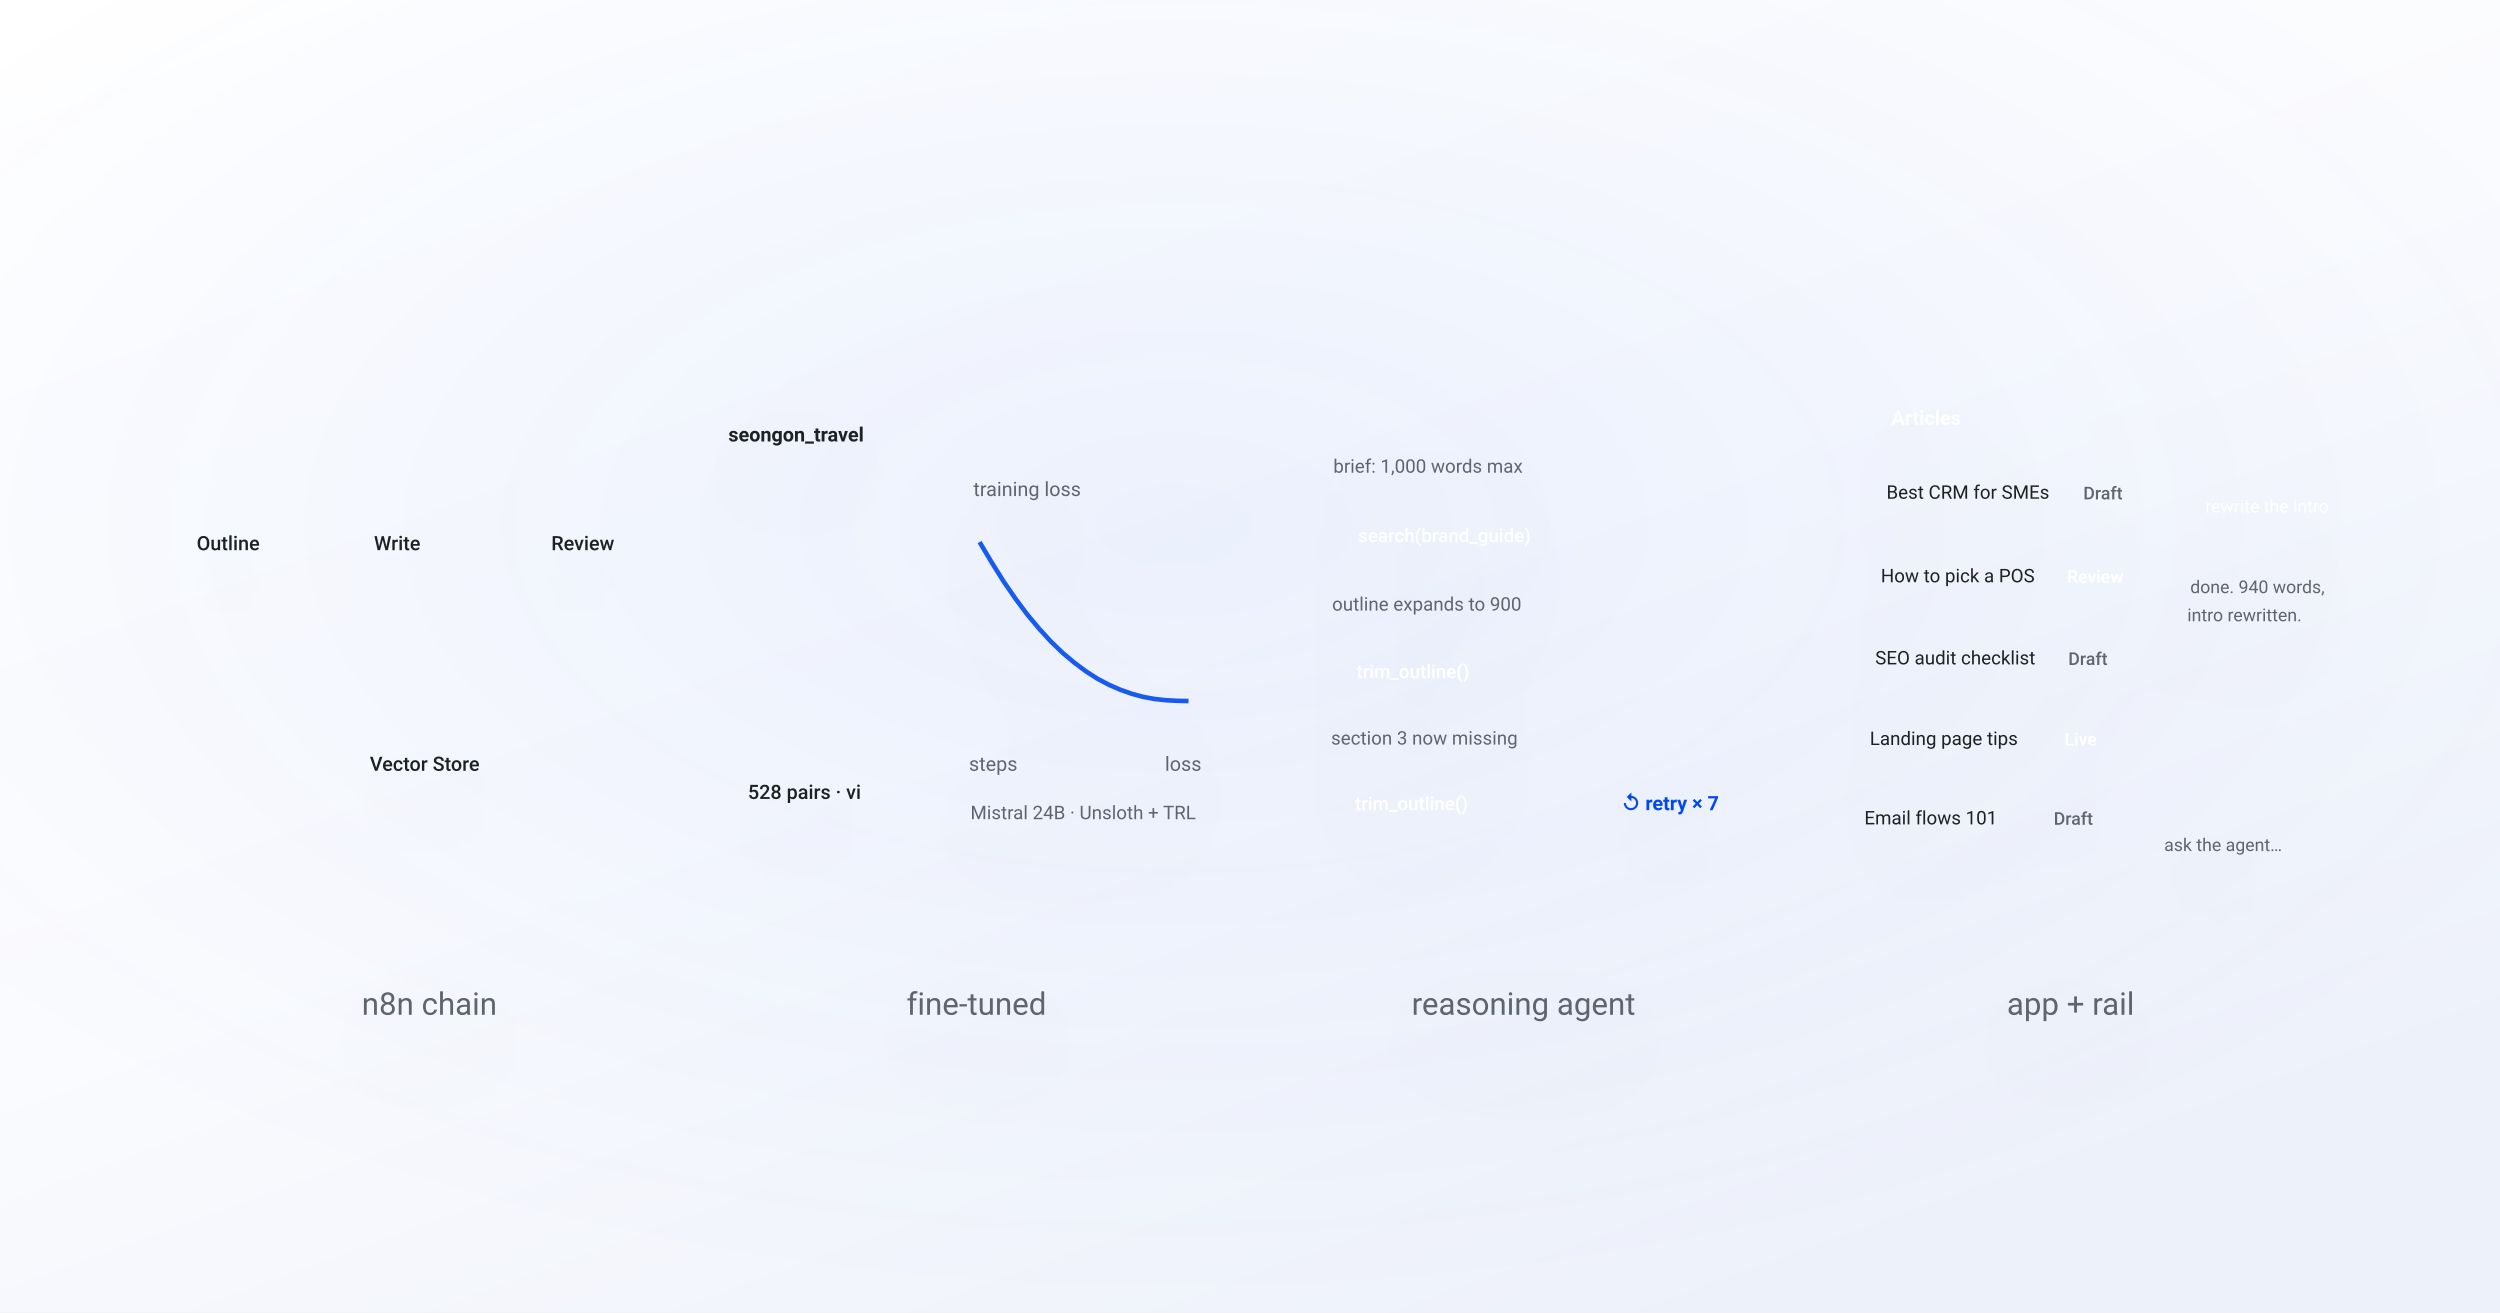
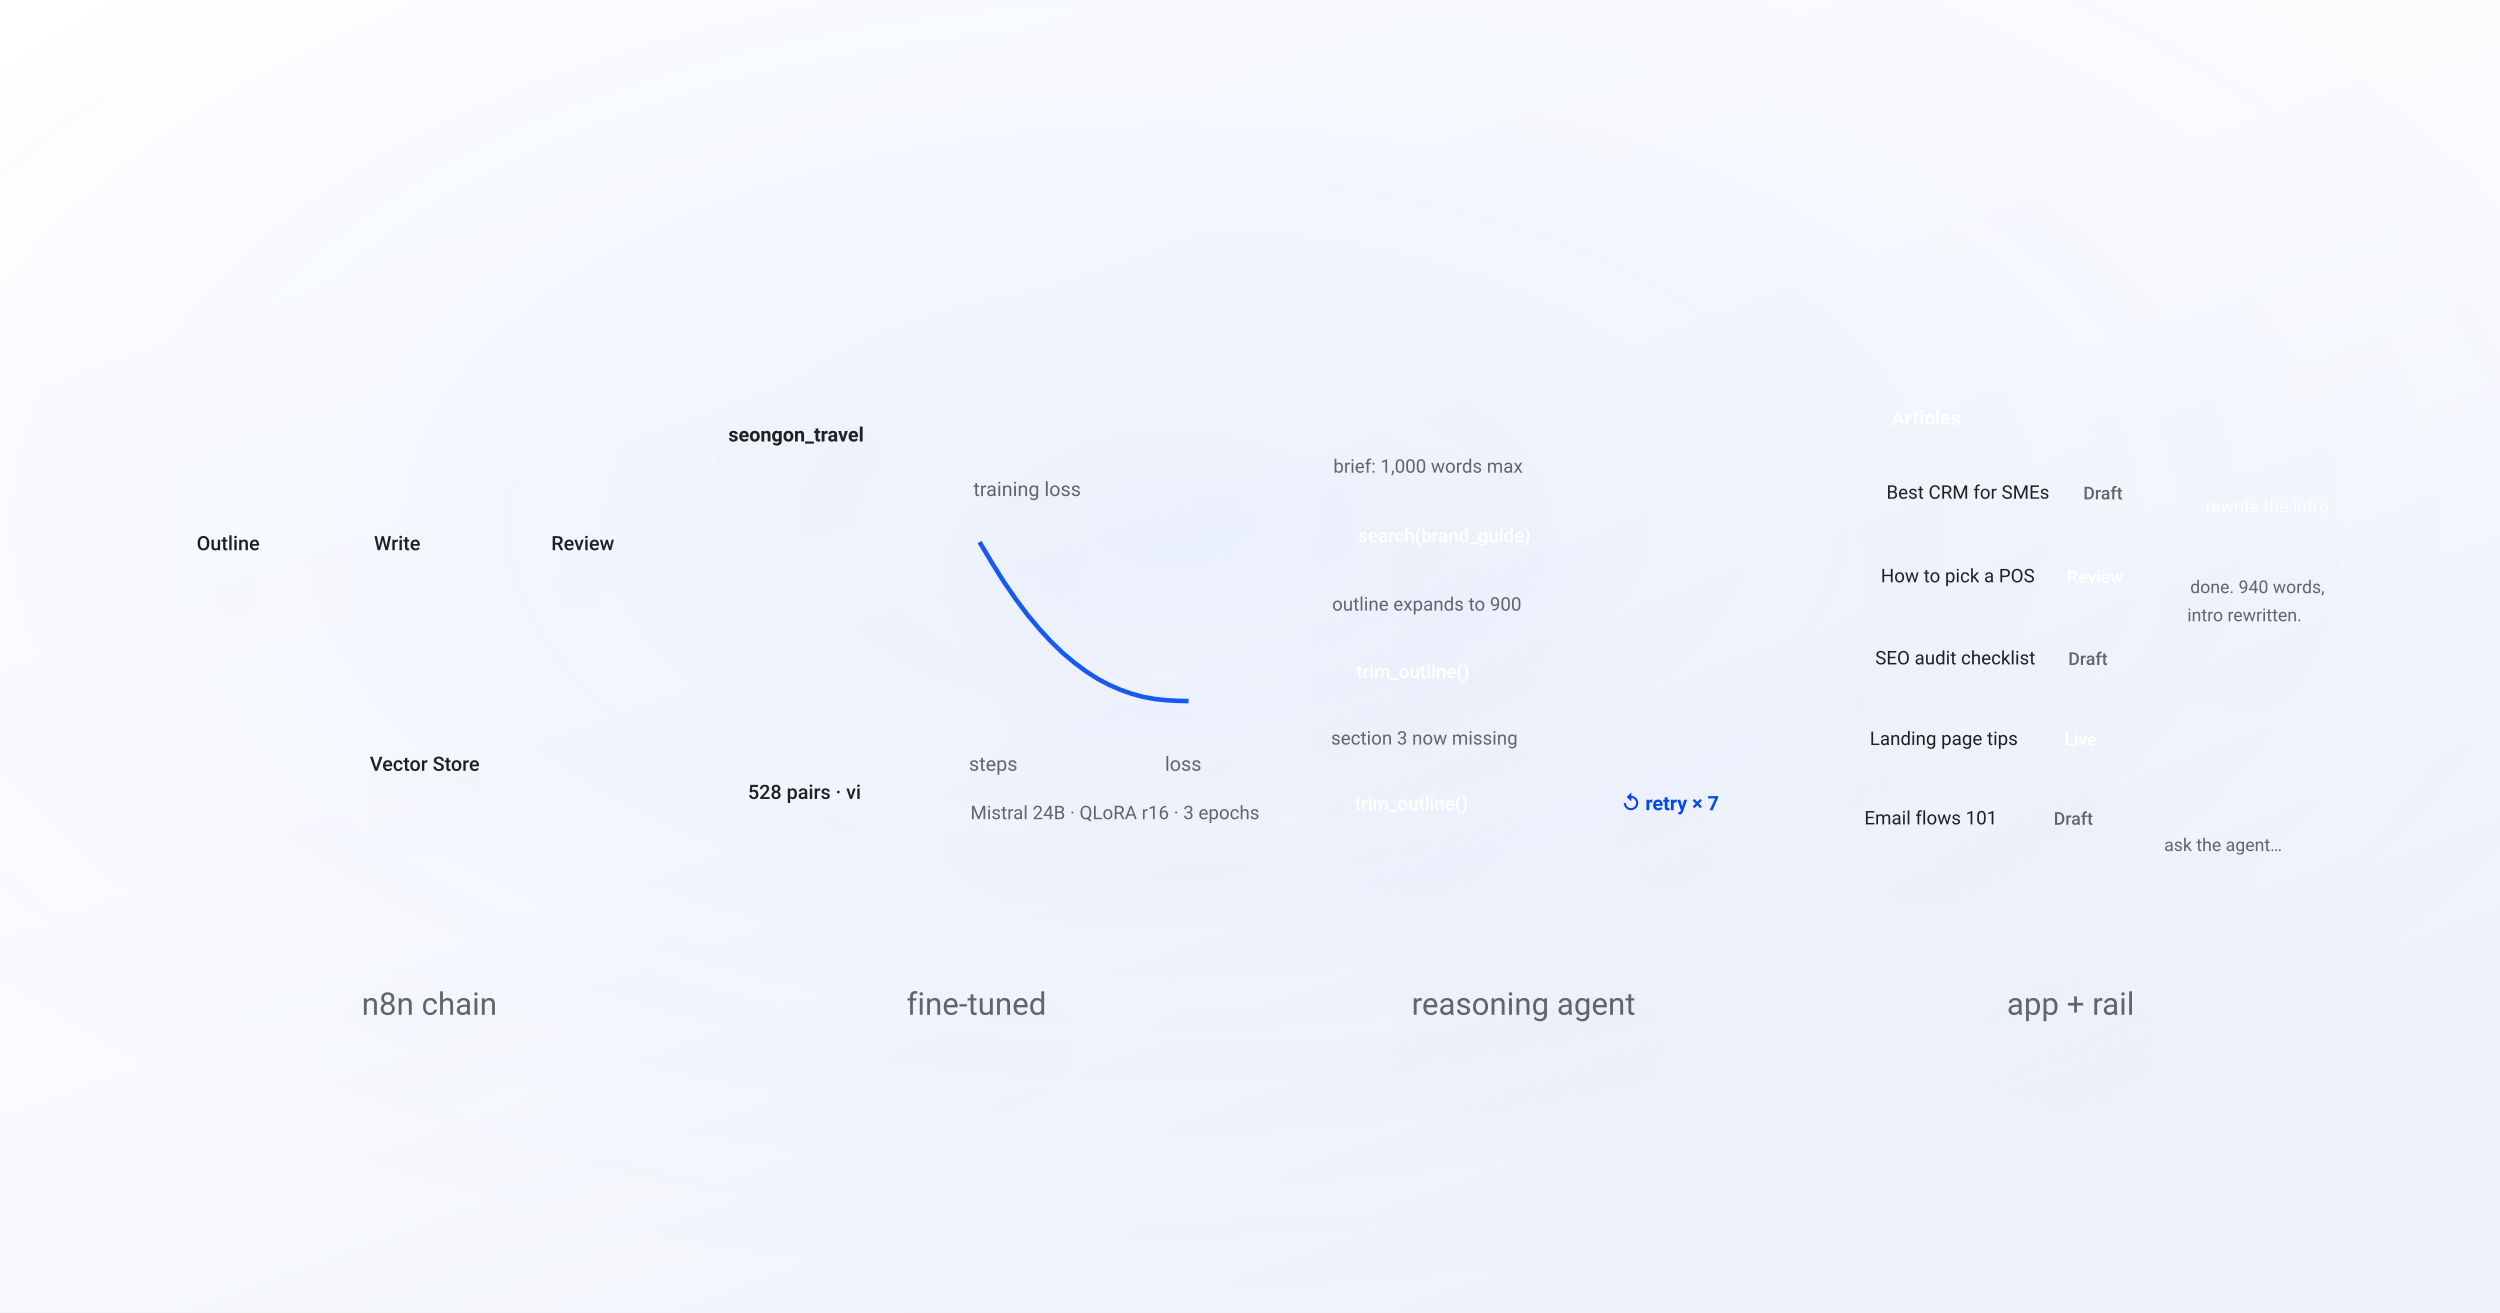
<svg xmlns="http://www.w3.org/2000/svg" viewBox="0 0 1200 630" font-family="-apple-system, BlinkMacSystemFont, 'Segoe UI', 'DM Sans', Roboto, sans-serif">
  <defs>
    <linearGradient id="bg" x1="0" y1="0" x2="0.7" y2="1">
      <stop offset="0" stop-color="#ffffff" />
      <stop offset="0.55" stop-color="#fafbfe" />
      <stop offset="1" stop-color="#edf1fa" />
    </linearGradient>
    <radialGradient id="glow" cx="0.47" cy="0.4" r="0.6">
      <stop offset="0" stop-color="#004aef" stop-opacity="0.06" />
      <stop offset="1" stop-color="#004aef" stop-opacity="0" />
    </radialGradient>
    <filter id="lift" x="-25%" y="-25%" width="150%" height="160%">
      <feDropShadow dx="0" dy="18" stdDeviation="24" flood-color="#0b1a3a" flood-opacity="0.11" />
    </filter>
  </defs>
  <style>
    /* 14s loop. Each class is a different kind of arrival, because the figures
       are about different kinds of event: text is typed, a result appears, a
       panel expands and pushes what is under it away, a curve is drawn. A fade
       only says "this exists".

       `transform-box: fill-box` is what makes transform-origin mean the shape's
       own box rather than the whole canvas. Without it a scaleX on a text line
       grows from the middle of the page.

       Every class rests on the finished figure, and reduced motion paints that
       frame directly. The og:image renderer forces reduced motion, so the still
       it captures is always the completed drawing. Check this after any change
       to the keyframes: a scaleY(0) that fails to reset removes the shape from
       every social card, and nobody notices until someone shares the post. */
    .c, .type, .pop, .rise, .expandy { transform-box: fill-box; }

    .c { opacity: 0; animation: fade 14s ease-in-out infinite; }
    @keyframes fade { 0% { opacity: 0 } 20%, 88% { opacity: var(--o, 1) } 100% { opacity: 0 } }

    .type { opacity: 0; transform-origin: left center;
             animation: type 14s cubic-bezier(0.25, 0.9, 0.3, 1) infinite; }
    @keyframes type { 0% { opacity: 0; transform: scaleX(0) }
                      6% { opacity: var(--o, 1); transform: scaleX(0) }
                      22%, 88% { opacity: var(--o, 1); transform: scaleX(1) }
                      100% { opacity: 0; transform: scaleX(1) } }

    .pop { opacity: 0; transform-origin: center;
            animation: pop 14s cubic-bezier(0.34, 1.56, 0.64, 1) infinite; }
    @keyframes pop { 0% { opacity: 0; transform: scale(0.6) }
                     18%, 88% { opacity: var(--o, 1); transform: scale(1) }
                     100% { opacity: 0; transform: scale(0.6) } }

    .rise { opacity: 0; animation: rise 14s cubic-bezier(0.2, 0.9, 0.3, 1) infinite; }
    @keyframes rise { 0% { opacity: 0; transform: translateY(22px) }
                      20%, 88% { opacity: var(--o, 1); transform: translateY(0) }
                      100% { opacity: 0; transform: translateY(22px) } }

    .expandy { opacity: 0; transform-origin: top center;
                animation: expandy 14s cubic-bezier(0.2, 0.9, 0.25, 1) infinite; }
    @keyframes expandy { 0% { opacity: 0; transform: scaleY(0) }
                         6% { opacity: var(--o, 1); transform: scaleY(0) }
                         24%, 88% { opacity: var(--o, 1); transform: scaleY(1) }
                         100% { opacity: 0; transform: scaleY(0) } }

    .draw { stroke-dasharray: var(--len, 2000); stroke-dashoffset: var(--len, 2000);
             animation: draw 14s ease-in-out infinite; }
    @keyframes draw { 0% { stroke-dashoffset: var(--len, 2000) }
                      26%, 88% { stroke-dashoffset: 0 }
                      100% { stroke-dashoffset: var(--len, 2000) } }

    .mark { opacity: 0; animation: mark 14s ease infinite; }
    @keyframes mark { 0%, 40% { opacity: 0 } 52%, 86% { opacity: 1 } 96%, 100% { opacity: 0 } }

    @media (prefers-reduced-motion: reduce) {
      .c, .type, .pop, .rise, .expandy { opacity: var(--o, 1); transform: none; animation: none }
      .draw { stroke-dashoffset: 0; animation: none }
      .mark { opacity: 1; animation: none }
    }
  </style>
  <rect width="1200" height="630" fill="url(#bg)" />
  <rect width="1200" height="630" fill="url(#glow)" />
  <defs>
    <linearGradient id="plate" x1="0.1" y1="0" x2="0.6" y2="1">
      <stop offset="0" stop-color="#ffffff" stop-opacity="0.94" />
      <stop offset="1" stop-color="#ffffff" stop-opacity="0.40" />
    </linearGradient>
    <linearGradient id="head" x1="0" y1="0" x2="1" y2="0">
      <stop offset="0" stop-color="#004aef" />
      <stop offset="1" stop-color="#2f6bf6" />
    </linearGradient>
    <linearGradient id="chip" x1="0" y1="0" x2="0" y2="1">
      <stop offset="0" stop-color="#3a72f4" />
      <stop offset="1" stop-color="#004aef" />
    </linearGradient>
    <linearGradient id="loss" x1="0" y1="0" x2="0" y2="1">
      <stop offset="0" stop-color="#004aef" stop-opacity="0.18" />
      <stop offset="1" stop-color="#004aef" stop-opacity="0" />
    </linearGradient>
    <radialGradient id="halo" cx="0.5" cy="0.5" r="0.5">
      <stop offset="0" stop-color="#004aef" stop-opacity="0.14" />
      <stop offset="1" stop-color="#004aef" stop-opacity="0" />
    </radialGradient>
    <filter id="soft" x="-40%" y="-40%" width="180%" height="180%">
      <feDropShadow dx="0" dy="7" stdDeviation="10" flood-color="#0b1a3a" flood-opacity="0.14" />
    </filter>
  </defs>
  <g filter="url(#lift)">
    <polygon class="rise" points="39.8,165.2 313.1,165.2 330.8,448.6 74.3,448.6" fill="url(#plate)" filter="url(#soft)" style="--o:1;animation-delay:0.00s" />
    <polygon class="rise" points="322.1,165.2 595.5,165.2 595.8,448.6 339.3,448.6" fill="url(#plate)" filter="url(#soft)" style="--o:1;animation-delay:0.24s" />
    <polygon class="rise" points="604.5,165.2 877.9,165.2 860.7,448.6 604.2,448.6" fill="url(#plate)" filter="url(#soft)" style="--o:1;animation-delay:0.48s" />
    <polygon class="rise" points="886.9,165.2 1160.2,165.2 1125.7,448.6 869.2,448.6" fill="url(#plate)" filter="url(#soft)" style="--o:1;animation-delay:0.72s" />
    <circle class="pop" cx="66.8" cy="194.6" r="1.2" fill="#5f656d" style="--o:0.28;animation-delay:0.04s" />
    <circle class="pop" cx="95.2" cy="194.6" r="1.2" fill="#5f656d" style="--o:0.28;animation-delay:0.04s" />
    <circle class="pop" cx="123.6" cy="194.6" r="1.2" fill="#5f656d" style="--o:0.28;animation-delay:0.04s" />
    <circle class="pop" cx="152.0" cy="194.6" r="1.2" fill="#5f656d" style="--o:0.28;animation-delay:0.04s" />
    <circle class="pop" cx="180.4" cy="194.6" r="1.2" fill="#5f656d" style="--o:0.28;animation-delay:0.04s" />
    <circle class="pop" cx="208.8" cy="194.6" r="1.2" fill="#5f656d" style="--o:0.28;animation-delay:0.04s" />
    <circle class="pop" cx="237.2" cy="194.6" r="1.2" fill="#5f656d" style="--o:0.28;animation-delay:0.04s" />
    <circle class="pop" cx="265.6" cy="194.6" r="1.2" fill="#5f656d" style="--o:0.28;animation-delay:0.04s" />
    <circle class="pop" cx="294.0" cy="194.6" r="1.2" fill="#5f656d" style="--o:0.28;animation-delay:0.04s" />
    <circle class="pop" cx="71.5" cy="234.7" r="1.2" fill="#5f656d" style="--o:0.28;animation-delay:0.04s" />
    <circle class="pop" cx="99.6" cy="234.7" r="1.2" fill="#5f656d" style="--o:0.28;animation-delay:0.04s" />
    <circle class="pop" cx="127.8" cy="234.7" r="1.2" fill="#5f656d" style="--o:0.28;animation-delay:0.04s" />
    <circle class="pop" cx="155.9" cy="234.7" r="1.2" fill="#5f656d" style="--o:0.28;animation-delay:0.04s" />
    <circle class="pop" cx="184.1" cy="234.7" r="1.2" fill="#5f656d" style="--o:0.28;animation-delay:0.04s" />
    <circle class="pop" cx="212.2" cy="234.7" r="1.2" fill="#5f656d" style="--o:0.28;animation-delay:0.04s" />
    <circle class="pop" cx="240.3" cy="234.7" r="1.2" fill="#5f656d" style="--o:0.28;animation-delay:0.04s" />
    <circle class="pop" cx="268.5" cy="234.7" r="1.2" fill="#5f656d" style="--o:0.28;animation-delay:0.04s" />
    <circle class="pop" cx="296.6" cy="234.7" r="1.2" fill="#5f656d" style="--o:0.28;animation-delay:0.04s" />
    <circle class="pop" cx="76.1" cy="274.1" r="1.2" fill="#5f656d" style="--o:0.28;animation-delay:0.04s" />
    <circle class="pop" cx="104.0" cy="274.1" r="1.2" fill="#5f656d" style="--o:0.28;animation-delay:0.04s" />
    <circle class="pop" cx="131.9" cy="274.1" r="1.2" fill="#5f656d" style="--o:0.28;animation-delay:0.04s" />
    <circle class="pop" cx="159.8" cy="274.1" r="1.2" fill="#5f656d" style="--o:0.28;animation-delay:0.04s" />
    <circle class="pop" cx="187.7" cy="274.1" r="1.2" fill="#5f656d" style="--o:0.28;animation-delay:0.04s" />
    <circle class="pop" cx="215.6" cy="274.1" r="1.2" fill="#5f656d" style="--o:0.28;animation-delay:0.04s" />
    <circle class="pop" cx="243.5" cy="274.1" r="1.2" fill="#5f656d" style="--o:0.28;animation-delay:0.04s" />
    <circle class="pop" cx="271.4" cy="274.1" r="1.2" fill="#5f656d" style="--o:0.28;animation-delay:0.04s" />
    <circle class="pop" cx="299.3" cy="274.1" r="1.2" fill="#5f656d" style="--o:0.28;animation-delay:0.04s" />
    <circle class="pop" cx="80.6" cy="312.9" r="1.2" fill="#5f656d" style="--o:0.28;animation-delay:0.04s" />
    <circle class="pop" cx="108.3" cy="312.9" r="1.2" fill="#5f656d" style="--o:0.28;animation-delay:0.04s" />
    <circle class="pop" cx="135.9" cy="312.9" r="1.2" fill="#5f656d" style="--o:0.28;animation-delay:0.04s" />
    <circle class="pop" cx="163.6" cy="312.9" r="1.2" fill="#5f656d" style="--o:0.28;animation-delay:0.04s" />
    <circle class="pop" cx="191.2" cy="312.9" r="1.2" fill="#5f656d" style="--o:0.28;animation-delay:0.04s" />
    <circle class="pop" cx="218.9" cy="312.9" r="1.2" fill="#5f656d" style="--o:0.28;animation-delay:0.04s" />
    <circle class="pop" cx="246.5" cy="312.9" r="1.2" fill="#5f656d" style="--o:0.28;animation-delay:0.04s" />
    <circle class="pop" cx="274.2" cy="312.9" r="1.2" fill="#5f656d" style="--o:0.28;animation-delay:0.04s" />
    <circle class="pop" cx="301.9" cy="312.9" r="1.2" fill="#5f656d" style="--o:0.28;animation-delay:0.04s" />
    <circle class="pop" cx="85.0" cy="350.9" r="1.2" fill="#5f656d" style="--o:0.28;animation-delay:0.04s" />
    <circle class="pop" cx="112.5" cy="350.9" r="1.2" fill="#5f656d" style="--o:0.28;animation-delay:0.04s" />
    <circle class="pop" cx="139.9" cy="350.9" r="1.2" fill="#5f656d" style="--o:0.28;animation-delay:0.04s" />
    <circle class="pop" cx="167.3" cy="350.9" r="1.2" fill="#5f656d" style="--o:0.28;animation-delay:0.04s" />
    <circle class="pop" cx="194.7" cy="350.9" r="1.2" fill="#5f656d" style="--o:0.28;animation-delay:0.04s" />
    <circle class="pop" cx="222.1" cy="350.9" r="1.2" fill="#5f656d" style="--o:0.28;animation-delay:0.04s" />
    <circle class="pop" cx="249.6" cy="350.9" r="1.2" fill="#5f656d" style="--o:0.28;animation-delay:0.04s" />
    <circle class="pop" cx="277.0" cy="350.9" r="1.2" fill="#5f656d" style="--o:0.28;animation-delay:0.04s" />
    <circle class="pop" cx="304.4" cy="350.9" r="1.2" fill="#5f656d" style="--o:0.28;animation-delay:0.04s" />
    <circle class="pop" cx="89.4" cy="388.4" r="1.2" fill="#5f656d" style="--o:0.28;animation-delay:0.04s" />
    <circle class="pop" cx="116.6" cy="388.4" r="1.2" fill="#5f656d" style="--o:0.28;animation-delay:0.04s" />
    <circle class="pop" cx="143.8" cy="388.4" r="1.2" fill="#5f656d" style="--o:0.28;animation-delay:0.04s" />
    <circle class="pop" cx="171.0" cy="388.4" r="1.2" fill="#5f656d" style="--o:0.28;animation-delay:0.04s" />
    <circle class="pop" cx="198.2" cy="388.4" r="1.2" fill="#5f656d" style="--o:0.28;animation-delay:0.04s" />
    <circle class="pop" cx="225.4" cy="388.4" r="1.2" fill="#5f656d" style="--o:0.28;animation-delay:0.04s" />
    <circle class="pop" cx="252.5" cy="388.4" r="1.2" fill="#5f656d" style="--o:0.28;animation-delay:0.04s" />
    <circle class="pop" cx="279.7" cy="388.4" r="1.2" fill="#5f656d" style="--o:0.28;animation-delay:0.04s" />
    <circle class="pop" cx="306.9" cy="388.4" r="1.2" fill="#5f656d" style="--o:0.28;animation-delay:0.04s" />
    <circle class="pop" cx="93.7" cy="425.2" r="1.2" fill="#5f656d" style="--o:0.28;animation-delay:0.04s" />
    <circle class="pop" cx="120.7" cy="425.2" r="1.2" fill="#5f656d" style="--o:0.28;animation-delay:0.04s" />
    <circle class="pop" cx="147.6" cy="425.2" r="1.2" fill="#5f656d" style="--o:0.28;animation-delay:0.04s" />
    <circle class="pop" cx="174.6" cy="425.2" r="1.2" fill="#5f656d" style="--o:0.28;animation-delay:0.04s" />
    <circle class="pop" cx="201.5" cy="425.2" r="1.2" fill="#5f656d" style="--o:0.28;animation-delay:0.04s" />
    <circle class="pop" cx="228.5" cy="425.2" r="1.2" fill="#5f656d" style="--o:0.28;animation-delay:0.04s" />
    <circle class="pop" cx="255.5" cy="425.2" r="1.2" fill="#5f656d" style="--o:0.28;animation-delay:0.04s" />
    <circle class="pop" cx="282.4" cy="425.2" r="1.2" fill="#5f656d" style="--o:0.28;animation-delay:0.04s" />
    <circle class="pop" cx="309.4" cy="425.2" r="1.2" fill="#5f656d" style="--o:0.28;animation-delay:0.04s" />
    <polygon class="rise" points="61.0,239.4 134.4,239.4 139.7,291.0 67.2,291.0" fill="#ffffff" stroke="#dfe4ec" stroke-width="1.2" style="--o:1;animation-delay:0.08s" />
    <polygon class="rise" points="71.1,252.4 87.0,252.4 89.9,278.3 74.1,278.3" fill="#004aef" style="--o:0.92;animation-delay:0.10s" />
    <text x="94.4" y="264.1" text-anchor="start" font-size="9.5" fill="#1f2124" font-weight="500">Outline</text>
    <polygon class="rise" points="95.2,271.8 125.6,271.8 126.2,278.3 95.9,278.3" fill="#5f656d" style="--o:0.22;animation-delay:0.12s" />
    <circle class="pop" cx="64.1" cy="265.4" r="3.4" fill="#ffffff" style="--o:1;animation-delay:0.10s" />
    <circle class="pop" cx="137.0" cy="265.4" r="3.4" fill="#004aef" style="--o:0.75;animation-delay:0.10s" />
    <polygon class="rise" points="146.6,239.4 219.9,239.4 224.3,291.0 151.8,291.0" fill="#ffffff" stroke="#dfe4ec" stroke-width="1.2" style="--o:1;animation-delay:0.14s" />
    <polygon class="rise" points="156.4,252.4 172.3,252.4 174.7,278.3 159.0,278.3" fill="#004aef" style="--o:0.92;animation-delay:0.16s" />
    <text x="179.5" y="264.1" text-anchor="start" font-size="9.5" fill="#1f2124" font-weight="500">Write</text>
    <polygon class="rise" points="180.2,271.8 210.5,271.8 211.1,278.3 180.8,278.3" fill="#5f656d" style="--o:0.22;animation-delay:0.18s" />
    <circle class="pop" cx="149.2" cy="265.4" r="3.4" fill="#ffffff" style="--o:1;animation-delay:0.16s" />
    <circle class="pop" cx="222.1" cy="265.4" r="3.4" fill="#004aef" style="--o:0.75;animation-delay:0.16s" />
    <path class="c" d="M137.0 265.4 C153.0 265.4 133.2 265.4 149.2 265.4" fill="none" stroke="#004aef" stroke-opacity="0.42" stroke-width="1.7" style="--o:0.55;animation-delay:0.16s" />
    <polygon class="rise" points="232.2,239.4 305.5,239.4 308.9,291.0 236.4,291.0" fill="#ffffff" stroke="#dfe4ec" stroke-width="1.2" style="--o:1;animation-delay:0.20s" />
    <polygon class="rise" points="241.8,252.4 257.6,252.4 259.6,278.3 243.8,278.3" fill="#004aef" style="--o:0.92;animation-delay:0.22s" />
    <text x="264.6" y="264.1" text-anchor="start" font-size="9.5" fill="#1f2124" font-weight="500">Review</text>
    <polygon class="rise" points="265.1,271.8 295.5,271.8 295.9,278.3 265.6,278.3" fill="#5f656d" style="--o:0.22;animation-delay:0.24s" />
    <circle class="pop" cx="234.3" cy="265.4" r="3.4" fill="#ffffff" style="--o:1;animation-delay:0.22s" />
    <circle class="pop" cx="307.2" cy="265.4" r="3.4" fill="#004aef" style="--o:0.75;animation-delay:0.22s" />
    <path class="c" d="M222.1 265.4 C238.1 265.4 218.3 265.4 234.3 265.4" fill="none" stroke="#004aef" stroke-opacity="0.42" stroke-width="1.7" style="--o:0.55;animation-delay:0.22s" />
    <polygon class="rise" points="145.4,346.5 240.9,346.5 244.9,395.7 150.4,395.7" fill="#ffffff" stroke="#dfe4ec" stroke-width="1.2" style="--o:1;animation-delay:0.30s" />
    <polygon class="rise" points="155.0,358.9 170.5,358.9 172.9,383.5 157.5,383.5" fill="#5f656d" style="--o:0.42;animation-delay:0.32s" />
    <text x="177.5" y="370.0" text-anchor="start" font-size="9.5" fill="#1f2124" font-weight="500">Vector Store</text>
    <polygon class="rise" points="178.2,377.4 231.5,377.4 232.0,383.5 178.8,383.5" fill="#5f656d" style="--o:0.22;animation-delay:0.34s" />
    <circle class="pop" cx="147.9" cy="371.2" r="3.4" fill="#ffffff" style="--o:1;animation-delay:0.32s" />
    <circle class="pop" cx="242.9" cy="371.2" r="3.4" fill="#004aef" style="--o:0.75;animation-delay:0.32s" />
    <path class="c" d="M193.1 346.5 C209.1 346.5 172.0 291.0 188.0 291.0" fill="none" stroke="#004aef" stroke-opacity="0.42" stroke-width="1.5" style="--o:0.5;animation-delay:0.34s" />
    <polygon class="rise" points="335.8,186.6 583.1,186.6 584.0,429.5 349.8,429.5" fill="#ffffff" stroke="#dfe4ec" stroke-width="1.2" style="--o:1;animation-delay:0.30s" />
    <text x="349.6" y="211.9" text-anchor="start" font-size="9.5" fill="#1f2124" font-weight="600">seongon_travel</text>
    <polygon class="type" points="350.4,226.3 392.0,226.3 392.5,236.3 350.9,236.3" fill="#004aef" style="--o:0.55;animation-delay:0.34s" />
    <polygon class="type" points="398.2,226.3 439.8,226.3 440.2,236.3 398.6,236.3" fill="#5f656d" style="--o:0.24;animation-delay:0.35s" />
    <polygon class="type" points="351.6,249.3 400.4,249.3 400.8,259.2 352.2,259.2" fill="#004aef" style="--o:0.55;animation-delay:0.37s" />
    <polygon class="type" points="399.2,249.3 433.3,249.3 433.7,259.2 399.6,259.2" fill="#5f656d" style="--o:0.24;animation-delay:0.38s" />
    <polygon class="type" points="352.9,272.1 389.3,272.1 389.7,281.8 353.4,281.8" fill="#004aef" style="--o:0.55;animation-delay:0.40s" />
    <polygon class="type" points="400.2,272.1 446.3,272.1 446.6,281.8 400.6,281.8" fill="#5f656d" style="--o:0.24;animation-delay:0.41s" />
    <polygon class="type" points="354.1,294.6 400.0,294.6 400.4,304.3 354.6,304.3" fill="#004aef" style="--o:0.55;animation-delay:0.43s" />
    <polygon class="type" points="401.2,294.6 437.4,294.6 437.8,304.3 401.6,304.3" fill="#5f656d" style="--o:0.24;animation-delay:0.44s" />
    <polygon class="type" points="355.3,316.9 393.8,316.9 394.2,326.5 355.9,326.5" fill="#004aef" style="--o:0.55;animation-delay:0.46s" />
    <polygon class="type" points="402.2,316.9 445.4,316.9 445.8,326.5 402.6,326.5" fill="#5f656d" style="--o:0.24;animation-delay:0.47s" />
    <polygon class="type" points="356.5,339.0 399.6,339.0 400.0,348.5 357.1,348.5" fill="#004aef" style="--o:0.55;animation-delay:0.49s" />
    <polygon class="type" points="403.2,339.0 441.4,339.0 441.8,348.5 403.6,348.5" fill="#5f656d" style="--o:0.24;animation-delay:0.50s" />
    <text x="359.0" y="383.5" text-anchor="start" font-size="9.5" fill="#1f2124" font-weight="500">528 pairs · vi</text>
    <polygon class="rise" points="460.4,215.8 575.9,215.8 576.6,351.4 464.5,351.4" fill="#fbfcff" stroke="#dfe4ec" stroke-width="1.2" style="--o:1;animation-delay:0.52s" />
    <text x="467.2" y="238.1" text-anchor="start" font-size="9.5" fill="#5f656d" font-weight="400">training loss</text>
    <path class="c" d="M470.2 260.2 L476.1 270.1 L481.8 279.2 L487.6 287.6 L493.2 295.1 L498.9 301.9 L504.5 308.0 L510.1 313.4 L515.7 318.1 L521.2 322.2 L526.8 325.8 L532.3 328.7 L537.8 331.1 L543.2 333.0 L548.7 334.5 L554.2 335.5 L559.6 336.1 L565.1 336.4 L570.5 336.5 L570.6 341.5 L472.6 341.5 Z" fill="url(#loss)" style="--o:1;animation-delay:0.60s" />
    <path class="draw" d="M470.2 260.2 L476.1 270.1 L481.8 279.2 L487.6 287.6 L493.2 295.1 L498.9 301.9 L504.5 308.0 L510.1 313.4 L515.7 318.1 L521.2 322.2 L526.8 325.8 L532.3 328.7 L537.8 331.1 L543.2 333.0 L548.7 334.5 L554.2 335.5 L559.6 336.1 L565.1 336.4 L570.5 336.5" fill="none" stroke="#004aef" stroke-width="2.2" opacity="0.9" style="--len:340;animation-delay:0.58s" />
    <polygon class="rise" points="472.6,341.0 570.6,341.0 570.6,342.0 472.6,342.0" fill="#dfe4ec" style="--o:0.9;animation-delay:0.56s" />
    <text x="465.1" y="370.0" text-anchor="start" font-size="9.5" fill="#5f656d" font-weight="400">steps</text>
    <text x="576.7" y="370.0" text-anchor="end" font-size="9.5" fill="#5f656d" font-weight="400">loss</text>
-     <text x="465.8" y="393.2" text-anchor="start" font-size="9" fill="#5f656d" font-weight="400">Mistral 24B · Unsloth + TRL</text>
+     <text x="465.8" y="393.2" text-anchor="start" font-size="9" fill="#5f656d" font-weight="400">Mistral 24B · QLoRA r16 · 3 epochs</text>
    <polygon class="rise" points="616.9,186.6 864.2,186.6 850.2,429.5 616.0,429.5" fill="#ffffff" stroke="#dfe4ec" stroke-width="1.2" style="--o:1;animation-delay:0.52s" />
    <ellipse class="c" cx="736.5" cy="316.4" rx="112" ry="92" fill="url(#halo)" style="--o:1;animation-delay:0.56s" />
    <polygon class="type" points="631.5,212.7 635.2,212.7 635.1,231.1 631.4,231.1" fill="#5f656d" style="--o:0.3;animation-delay:0.58s" />
    <text x="640.0" y="226.9" text-anchor="start" font-size="9" fill="#5f656d" font-weight="400">brief: 1,000 words max</text>
    <polygon class="type" points="646.0,244.1 774.9,244.1 774.1,266.4 645.7,266.4" fill="url(#chip)" style="--o:1;animation-delay:0.63s" />
    <text x="651.9" y="260.2" text-anchor="start" font-size="9" fill="#ffffff" font-weight="500">search(brand_guide)</text>
    <polygon class="type" points="631.1,279.3 634.7,279.3 634.6,297.2 630.9,297.2" fill="#5f656d" style="--o:0.3;animation-delay:0.68s" />
    <text x="639.4" y="293.1" text-anchor="start" font-size="9" fill="#5f656d" font-weight="400">outline expands to 900</text>
    <polygon class="type" points="645.3,309.8 757.9,309.8 757.2,331.5 645.1,331.5" fill="url(#chip)" style="--o:1;animation-delay:0.73s" />
    <text x="651.1" y="325.5" text-anchor="start" font-size="9" fill="#ffffff" font-weight="500">trim_outline()</text>
    <polygon class="type" points="630.6,344.0 634.2,344.0 634.1,361.3 630.5,361.3" fill="#5f656d" style="--o:0.3;animation-delay:0.78s" />
    <text x="638.9" y="357.4" text-anchor="start" font-size="9" fill="#5f656d" font-weight="400">section 3 now missing</text>
    <polygon class="type" points="644.6,373.7 755.7,373.7 754.9,394.7 644.4,394.7" fill="url(#chip)" style="--o:1;animation-delay:0.83s" />
    <text x="650.4" y="388.9" text-anchor="start" font-size="9" fill="#ffffff" font-weight="500">trim_outline()</text>
    <polygon class="pop" points="765.6,374.9 839.1,374.9 837.9,396.9 764.8,396.9" fill="#ffffff" stroke="#004aef" stroke-width="1.2" style="--o:1;animation-delay:0.94s" />
    <text x="801.7" y="388.9" text-anchor="middle" font-size="9.5" fill="#004aef" font-weight="600">↺  retry × 7</text>
    <polygon class="rise" points="897.9,186.6 1145.3,186.6 1116.3,429.5 882.1,429.5" fill="#ffffff" stroke="#dfe4ec" stroke-width="1.2" style="--o:1;animation-delay:0.76s" />
    <polygon class="rise" points="897.9,186.6 1145.3,186.6 1142.3,211.9 896.3,211.9" fill="url(#head)" style="--o:1;animation-delay:0.78s" />
    <text x="907.9" y="203.9" text-anchor="start" font-size="9.5" fill="#ffffff" font-weight="600">Articles</text>
    <text x="905.5" y="239.4" text-anchor="start" font-size="9" fill="#1f2124" font-weight="400">Best CRM for SMEs</text>
    <polygon class="rise" points="991.9,229.2 1028.7,229.2 1027.4,242.8 990.8,242.8" fill="#5f656d" style="--o:0.2;animation-delay:0.82s" />
    <text x="1009.4" y="239.7" text-anchor="middle" font-size="8.5" fill="#5f656d" font-weight="500">Draft</text>
    <polygon class="rise" points="893.5,254.8 1039.7,254.8 1039.6,255.6 893.4,255.6" fill="#dfe4ec" style="--o:0.8;animation-delay:0.82s" />
    <text x="902.8" y="279.5" text-anchor="start" font-size="9" fill="#1f2124" font-weight="400">How to pick a POS</text>
    <polygon class="rise" points="988.5,269.5 1024.9,269.5 1023.6,282.9 987.3,282.9" fill="url(#chip)" style="--o:1;animation-delay:0.86s" />
    <text x="1005.7" y="279.8" text-anchor="middle" font-size="8.5" fill="#ffffff" font-weight="500">Review</text>
    <polygon class="rise" points="890.9,294.6 1035.8,294.6 1035.7,295.4 890.9,295.4" fill="#dfe4ec" style="--o:0.8;animation-delay:0.86s" />
    <text x="900.1" y="318.9" text-anchor="start" font-size="9" fill="#1f2124" font-weight="400">SEO audit checklist</text>
    <polygon class="rise" points="985.0,309.1 1021.2,309.1 1019.9,322.2 983.9,322.2" fill="#5f656d" style="--o:0.2;animation-delay:0.90s" />
    <text x="1002.2" y="319.2" text-anchor="middle" font-size="8.5" fill="#5f656d" font-weight="500">Draft</text>
    <polygon class="rise" points="888.4,333.7 1032.0,333.7 1031.9,334.5 888.3,334.5" fill="#dfe4ec" style="--o:0.8;animation-delay:0.90s" />
    <text x="897.5" y="357.6" text-anchor="start" font-size="9" fill="#1f2124" font-weight="400">Landing page tips</text>
    <polygon class="rise" points="981.7,348.0 1017.5,348.0 1016.3,360.9 980.6,360.9" fill="url(#chip)" style="--o:1;animation-delay:0.94s" />
    <text x="998.7" y="357.9" text-anchor="middle" font-size="8.5" fill="#ffffff" font-weight="500">Live</text>
    <polygon class="rise" points="885.9,372.2 1028.2,372.2 1028.2,372.9 885.8,372.9" fill="#dfe4ec" style="--o:0.8;animation-delay:0.94s" />
    <text x="894.9" y="395.7" text-anchor="start" font-size="9" fill="#1f2124" font-weight="400">Email flows 101</text>
    <polygon class="rise" points="978.4,386.2 1013.9,386.2 1012.7,398.8 977.3,398.8" fill="#5f656d" style="--o:0.2;animation-delay:0.98s" />
    <text x="995.2" y="395.9" text-anchor="middle" font-size="8.5" fill="#5f656d" font-weight="500">Draft</text>
    <polygon class="rise" points="883.4,410.0 1024.6,410.0 1024.5,410.7 883.3,410.7" fill="#dfe4ec" style="--o:0.8;animation-delay:0.98s" />
    <polygon class="rise" points="1043.9,211.9 1044.6,211.9 1023.4,429.5 1022.7,429.5" fill="#dfe4ec" style="--o:0.9;animation-delay:1.02s" />
    <polygon class="rise" points="1050.9,227.7 1129.3,227.7 1126.0,256.3 1048.1,256.3" fill="url(#chip)" style="--o:1;animation-delay:1.06s" />
    <text x="1088.2" y="246.0" text-anchor="middle" font-size="8.5" fill="#ffffff" font-weight="400">rewrite the intro</text>
    <polygon class="rise" points="1046.8,269.3 1116.0,269.3 1111.9,305.0 1043.2,305.0" fill="#5f656d" style="--o:0.18;animation-delay:1.12s" />
    <text x="1051.3" y="284.7" text-anchor="start" font-size="8.5" fill="#5f656d" font-weight="400">done. 940 words,</text>
    <text x="1049.9" y="298.2" text-anchor="start" font-size="8.5" fill="#5f656d" font-weight="400">intro rewritten.</text>
    <polygon class="rise" points="1034.5,393.2 1110.0,393.2 1107.3,416.3 1032.2,416.3" fill="#ffffff" stroke="#dfe4ec" stroke-width="1.2" style="--o:1;animation-delay:1.20s" />
    <text x="1038.8" y="408.5" text-anchor="start" font-size="8.5" fill="#5f656d" font-weight="400">ask the agent…</text>
    <text x="206.1" y="487.1" text-anchor="middle" font-size="15" fill="#5f656d" font-weight="400">n8n chain</text>
    <text x="468.7" y="487.1" text-anchor="middle" font-size="15" fill="#5f656d" font-weight="400">fine-tuned</text>
    <text x="731.3" y="487.1" text-anchor="middle" font-size="15" fill="#5f656d" font-weight="400">reasoning agent</text>
    <text x="993.9" y="487.1" text-anchor="middle" font-size="15" fill="#5f656d" font-weight="400">app + rail</text>
  </g>
</svg>
